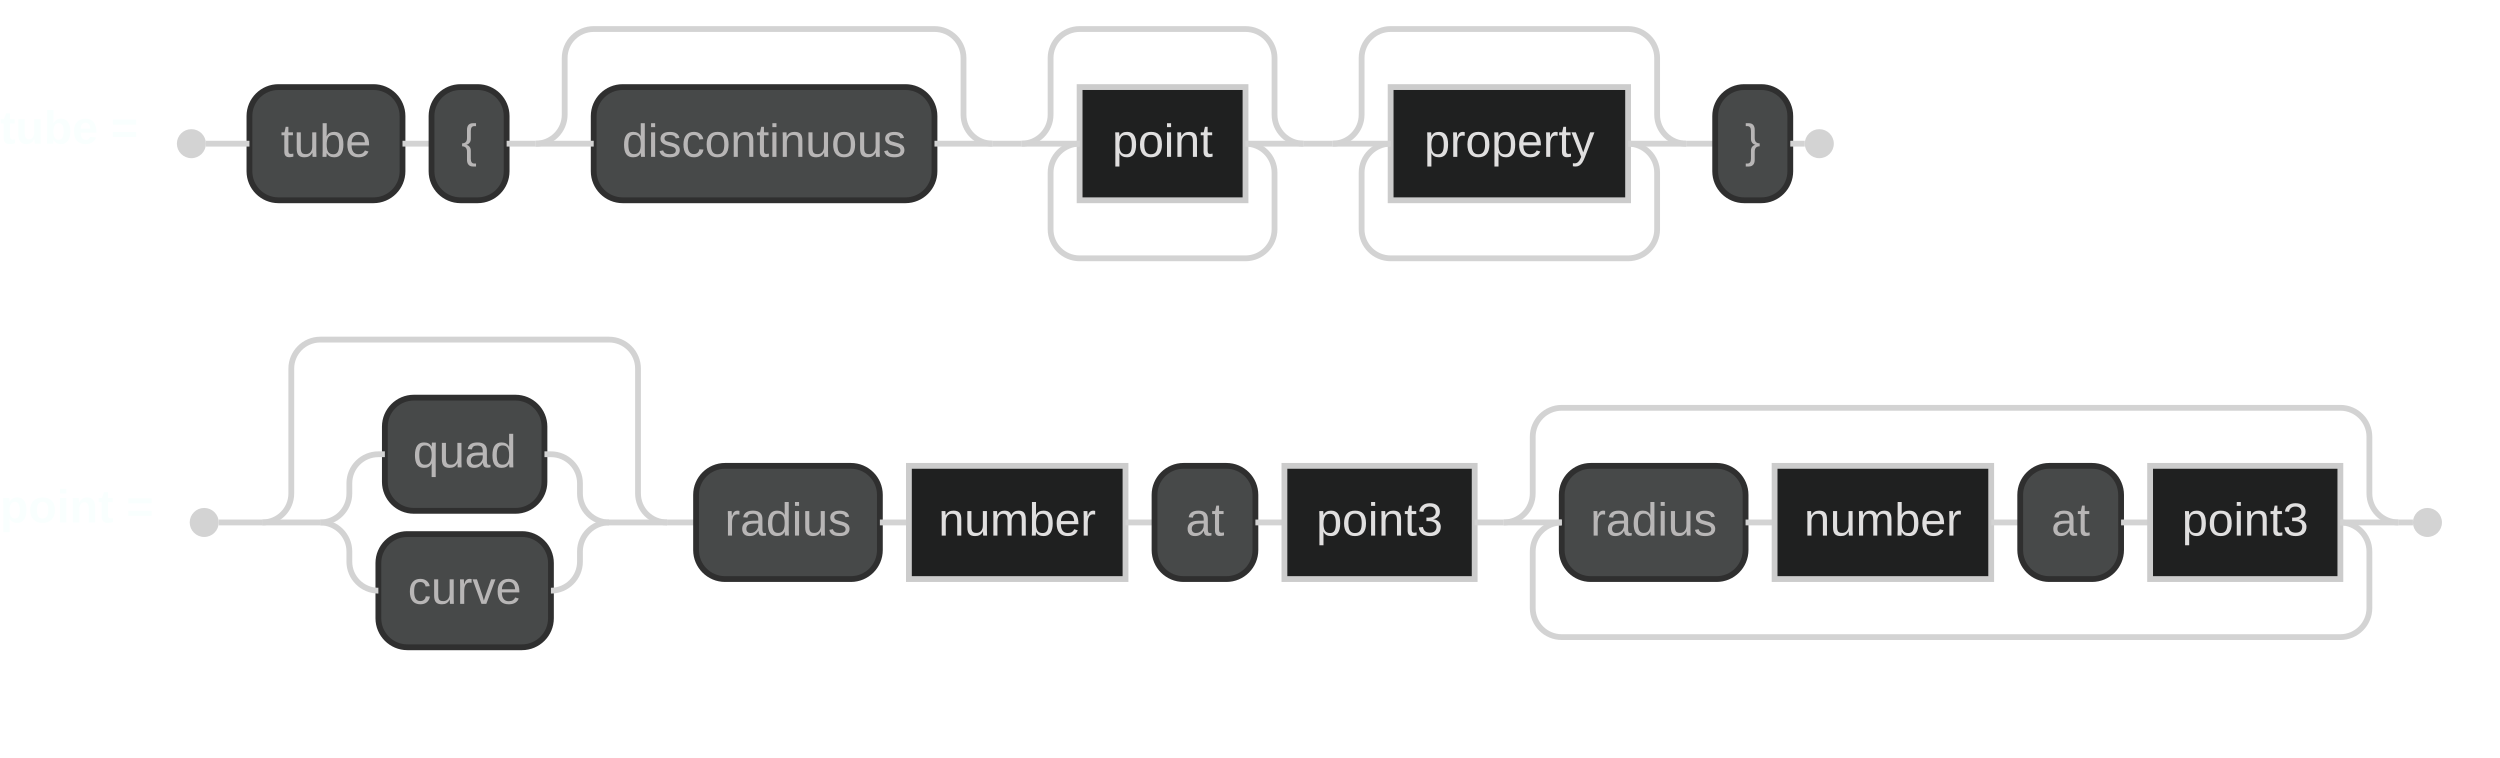
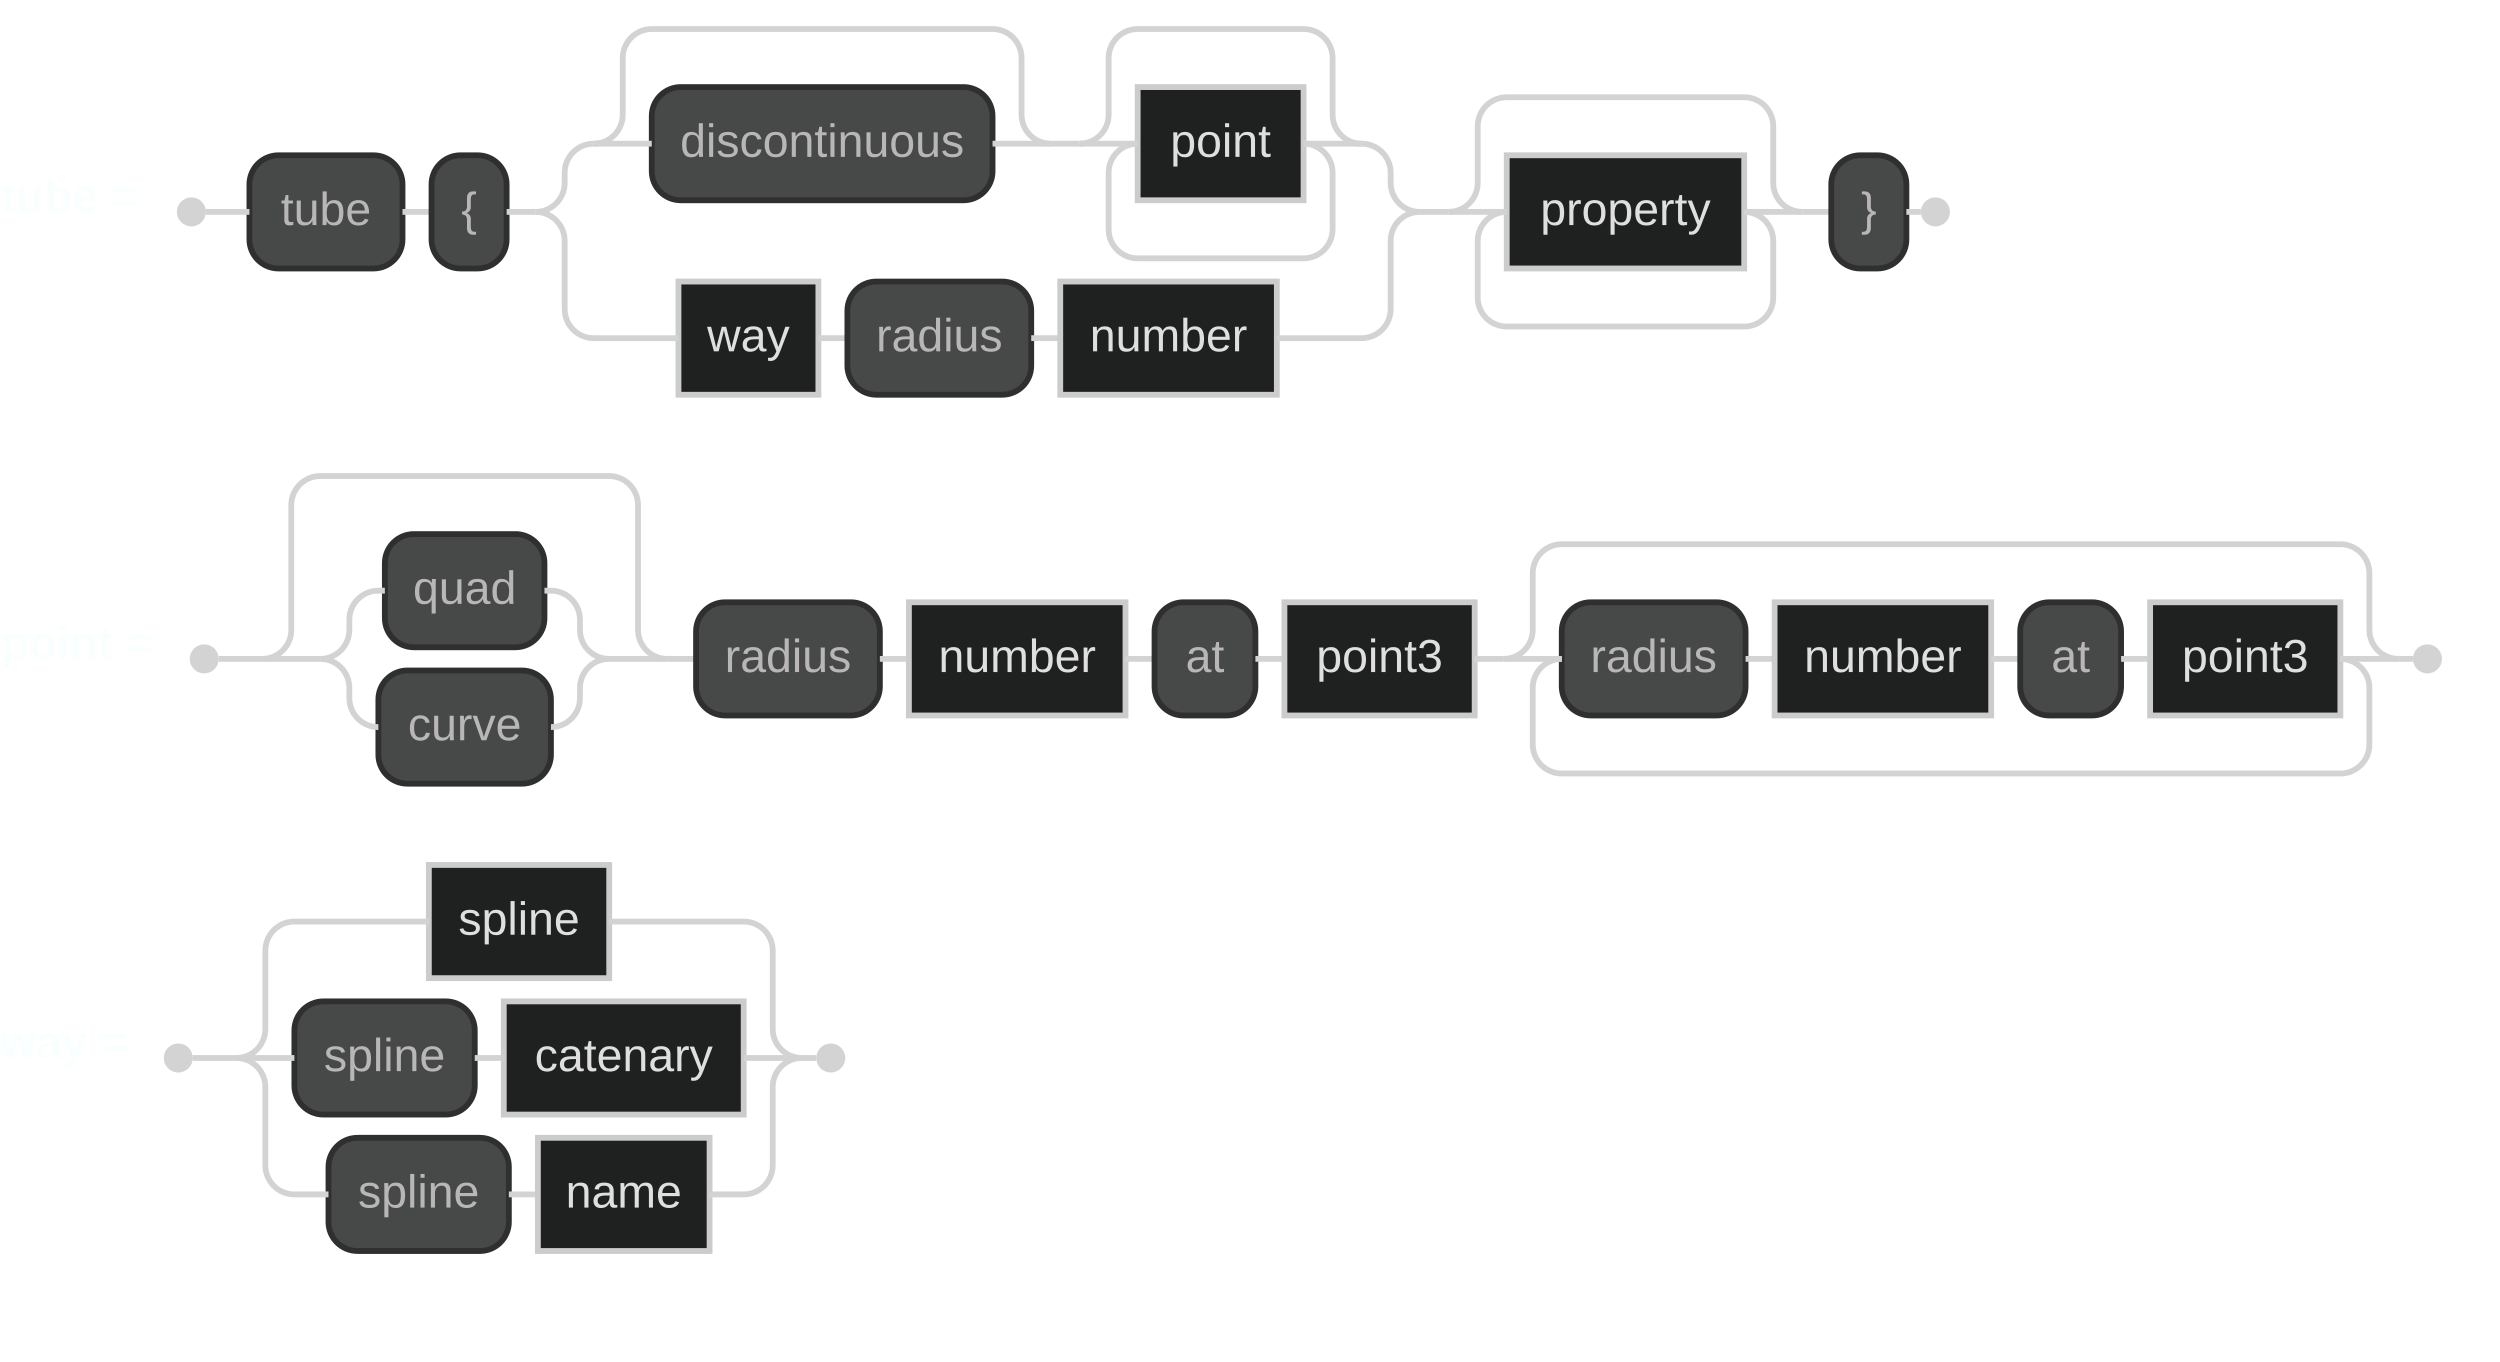
- <svg xmlns="http://www.w3.org/2000/svg" id="my-svg" width="100%" class="railroad-diagram" style="max-width: 861.312px; background-color: transparent;" viewBox="0 0 861.312 261" role="graphics-document document" aria-roledescription="railroadEbnf">
+ <svg xmlns="http://www.w3.org/2000/svg" id="my-svg" width="100%" class="railroad-diagram" style="max-width: 861.312px; background-color: transparent;" viewBox="0 0 861.312 469" role="graphics-document document" aria-roledescription="railroadEbnf">
  <style>#my-svg{font-family:"trebuchet ms",verdana,arial,sans-serif;font-size:16px;fill:#ccc;}@keyframes edge-animation-frame{from{stroke-dashoffset:0;}}@keyframes dash{to{stroke-dashoffset:0;}}#my-svg .edge-animation-slow{stroke-dasharray:9,5!important;stroke-dashoffset:900;animation:dash 50s linear infinite;stroke-linecap:round;}#my-svg .edge-animation-fast{stroke-dasharray:9,5!important;stroke-dashoffset:900;animation:dash 20s linear infinite;stroke-linecap:round;}#my-svg .error-icon{fill:#a44141;}#my-svg .error-text{fill:#ddd;stroke:#ddd;}#my-svg .edge-thickness-normal{stroke-width:1px;}#my-svg .edge-thickness-thick{stroke-width:3.5px;}#my-svg .edge-pattern-solid{stroke-dasharray:0;}#my-svg .edge-thickness-invisible{stroke-width:0;fill:none;}#my-svg .edge-pattern-dashed{stroke-dasharray:3;}#my-svg .edge-pattern-dotted{stroke-dasharray:2;}#my-svg .marker{fill:lightgrey;stroke:lightgrey;}#my-svg .marker.cross{stroke:lightgrey;}#my-svg svg{font-family:"trebuchet ms",verdana,arial,sans-serif;font-size:16px;}#my-svg p{margin:0;}#my-svg .railroad-diagram{font-family:"trebuchet ms",verdana,arial,sans-serif;font-size:16px;}#my-svg .railroad-terminal rect{fill:hsl(180, 1.587%, 28.353%);stroke:hsl(180, 0%, 18.353%);stroke-width:2px;}#my-svg .railroad-terminal text{fill:rgb(183.848, 181.552, 181.552);font-family:"trebuchet ms",verdana,arial,sans-serif;font-size:16px;text-anchor:middle;dominant-baseline:middle;}#my-svg .railroad-nonterminal rect{fill:#1f2020;stroke:#cccccc;stroke-width:2px;}#my-svg .railroad-nonterminal text{fill:#e0dfdf;font-family:"trebuchet ms",verdana,arial,sans-serif;font-size:16px;text-anchor:middle;dominant-baseline:middle;}#my-svg .railroad-line{stroke:lightgrey;stroke-width:2px;fill:none;}#my-svg .railroad-start circle,#my-svg .railroad-end circle{fill:lightgrey;}#my-svg .railroad-comment ellipse{fill:#181818;stroke:hsl(20, 0%, 2.353%);stroke-width:2px;}#my-svg .railroad-comment text{fill:rgb(223, 223.667, 224);font-style:italic;font-family:"trebuchet ms",verdana,arial,sans-serif;font-size:16px;text-anchor:middle;dominant-baseline:middle;}#my-svg .railroad-special rect{fill:hsl(20, 1.587%, 12.353%);stroke:hsl(20, 0%, 2.353%);stroke-width:2px;stroke-dasharray:5,3;}#my-svg .railroad-special text{fill:#e0dfdf;font-family:"trebuchet ms",verdana,arial,sans-serif;font-size:16px;text-anchor:middle;dominant-baseline:middle;}#my-svg .railroad-rule-name{font-weight:bold;fill:#F9FFFE;font-family:"trebuchet ms",verdana,arial,sans-serif;font-size:16px;}#my-svg .node .neo-node{stroke:#ccc;}#my-svg [data-look="neo"].node rect,#my-svg [data-look="neo"].cluster rect,#my-svg [data-look="neo"].node polygon{stroke:url(#my-svg-gradient);filter:drop-shadow( 1px 2px 2px rgba(185,185,185,1));}#my-svg [data-look="neo"].swimlane.cluster rect{filter:none;}#my-svg [data-look="neo"].node path{stroke:url(#my-svg-gradient);stroke-width:1px;}#my-svg [data-look="neo"].node .outer-path{filter:drop-shadow( 1px 2px 2px rgba(185,185,185,1));}#my-svg [data-look="neo"].node .neo-line path{stroke:#ccc;filter:none;}#my-svg [data-look="neo"].node circle{stroke:url(#my-svg-gradient);filter:drop-shadow( 1px 2px 2px rgba(185,185,185,1));}#my-svg [data-look="neo"].node circle .state-start{fill:#000000;}#my-svg [data-look="neo"].icon-shape .icon{fill:url(#my-svg-gradient);filter:drop-shadow( 1px 2px 2px rgba(185,185,185,1));}#my-svg [data-look="neo"].icon-shape .icon-neo path{stroke:url(#my-svg-gradient);filter:drop-shadow( 1px 2px 2px rgba(185,185,185,1));}#my-svg :root{--mermaid-font-family:"trebuchet ms",verdana,arial,sans-serif;}</style>
  <g />
  <g class="railroad-rule" transform="translate(0, 10)">
    <g transform="translate(85.9375, 0)">
      <g class="railroad-sequence">
-         <g class="railroad-terminal" transform="translate(0, 20)">
+         <g class="railroad-terminal" transform="translate(0, 43.5)">
          <rect x="0" y="0" width="52.734" height="39" rx="10" ry="10" />
          <text x="26.367" y="19.5">tube</text>
        </g>
-         <path class="railroad-line" d="M 52.734 39.5 L 62.734 39.5" />
-         <g class="railroad-terminal" transform="translate(62.73438, 20)">
+         <path class="railroad-line" d="M 52.734 63 L 62.734 63" />
+         <g class="railroad-terminal" transform="translate(62.73438, 43.5)">
          <rect x="0" y="0" width="25.875" height="39" rx="10" ry="10" />
          <text x="12.938" y="19.5">{</text>
        </g>
-         <path class="railroad-line" d="M 88.609 39.5 L 98.609 39.5" />
-         <g class="railroad-optional" transform="translate(98.60938, 0)">
-           <g class="railroad-terminal" transform="translate(20, 20)">
-             <rect x="0" y="0" width="117.406" height="39" rx="10" ry="10" />
-             <text x="58.703" y="19.5">discontinuous</text>
-           </g>
-           <path class="railroad-line" d="M 0 39.5 L 20 39.5" />
-           <path class="railroad-line" d="M 137.406 39.5 L 157.406 39.5" />
-           <path class="railroad-line" d="M 0 39.5 A 10 10 0 0 0 10 29.5 L 10 10 A 10 10 0 0 1 20 0 L 137.406 0 A 10 10 0 0 1 147.406 10 L 147.406 29.5 A 10 10 0 0 0 157.406 39.5" />
-         </g>
-         <path class="railroad-line" d="M 256.016 39.5 L 266.016 39.5" />
-         <g class="railroad-repetition" transform="translate(266.0156, 0)">
-           <g class="railroad-nonterminal" transform="translate(20, 20)">
-             <rect x="0" y="0" width="57.156" height="39" />
-             <text x="28.578" y="19.5">point</text>
-           </g>
-           <path class="railroad-line" d="M 0 39.5 L 20 39.5" />
-           <path class="railroad-line" d="M 77.156 39.5 L 97.156 39.5" />
-           <path class="railroad-line" d="M 77.156 39.5 A 10 10 0 0 1 87.156 49.5 L 87.156 69 A 10 10 0 0 1 77.156 79 L 20 79 A 10 10 0 0 1 10 69 L 10 49.5 A 10 10 0 0 1 20 39.5" />
-           <path class="railroad-line" d="M 0 39.5 A 10 10 0 0 0 10 29.5 L 10 10 A 10 10 0 0 1 20 0 L 77.156 0 A 10 10 0 0 1 87.156 10 L 87.156 29.5 A 10 10 0 0 0 97.156 39.5" />
-         </g>
-         <path class="railroad-line" d="M 363.172 39.5 L 373.172 39.5" />
-         <g class="railroad-repetition" transform="translate(373.1719, 0)">
+         <path class="railroad-line" d="M 88.609 63 L 98.609 63" />
+         <g class="railroad-choice" transform="translate(98.60938, 0)">
+           <g class="railroad-sequence" transform="translate(20, 0)">
+             <g class="railroad-optional" transform="translate(0, 0)">
+               <g class="railroad-terminal" transform="translate(20, 20)">
+                 <rect x="0" y="0" width="117.406" height="39" rx="10" ry="10" />
+                 <text x="58.703" y="19.5">discontinuous</text>
+               </g>
+               <path class="railroad-line" d="M 0 39.5 L 20 39.5" />
+               <path class="railroad-line" d="M 137.406 39.5 L 157.406 39.5" />
+               <path class="railroad-line" d="M 0 39.5 A 10 10 0 0 0 10 29.5 L 10 10 A 10 10 0 0 1 20 0 L 137.406 0 A 10 10 0 0 1 147.406 10 L 147.406 29.5 A 10 10 0 0 0 157.406 39.5" />
+             </g>
+             <path class="railroad-line" d="M 157.406 39.5 L 167.406 39.5" />
+             <g class="railroad-repetition" transform="translate(167.4062, 0)">
+               <g class="railroad-nonterminal" transform="translate(20, 20)">
+                 <rect x="0" y="0" width="57.156" height="39" />
+                 <text x="28.578" y="19.5">point</text>
+               </g>
+               <path class="railroad-line" d="M 0 39.5 L 20 39.5" />
+               <path class="railroad-line" d="M 77.156 39.5 L 97.156 39.5" />
+               <path class="railroad-line" d="M 77.156 39.5 A 10 10 0 0 1 87.156 49.5 L 87.156 69 A 10 10 0 0 1 77.156 79 L 20 79 A 10 10 0 0 1 10 69 L 10 49.5 A 10 10 0 0 1 20 39.5" />
+               <path class="railroad-line" d="M 0 39.5 A 10 10 0 0 0 10 29.5 L 10 10 A 10 10 0 0 1 20 0 L 77.156 0 A 10 10 0 0 1 87.156 10 L 87.156 29.5 A 10 10 0 0 0 97.156 39.5" />
+             </g>
+           </g>
+           <path class="railroad-line" d="M 0 63 A 10 10 0 0 0 10 53 L 10 49.5 A 10 10 0 0 1 20 39.5 L 20 39.5" />
+           <path class="railroad-line" d="M 284.562 39.5 L 284.562 39.5 A 10 10 0 0 1 294.562 49.5 L 294.562 53 A 10 10 0 0 0 304.562 63" />
+           <g class="railroad-sequence" transform="translate(49.20312, 87)">
+             <g class="railroad-nonterminal" transform="translate(0, 0)">
+               <rect x="0" y="0" width="48.203" height="39" />
+               <text x="24.102" y="19.5">way</text>
+             </g>
+             <path class="railroad-line" d="M 48.203 19.5 L 58.203 19.5" />
+             <g class="railroad-terminal" transform="translate(58.20312, 0)">
+               <rect x="0" y="0" width="63.328" height="39" rx="10" ry="10" />
+               <text x="31.664" y="19.5">radius</text>
+             </g>
+             <path class="railroad-line" d="M 121.531 19.5 L 131.531 19.5" />
+             <g class="railroad-nonterminal" transform="translate(131.5312, 0)">
+               <rect x="0" y="0" width="74.625" height="39" />
+               <text x="37.312" y="19.5">number</text>
+             </g>
+           </g>
+           <path class="railroad-line" d="M 0 63 A 10 10 0 0 1 10 73 L 10 96.5 A 10 10 0 0 0 20 106.5 L 49.203 106.5" />
+           <path class="railroad-line" d="M 255.359 106.5 L 284.562 106.5 A 10 10 0 0 0 294.562 96.5 L 294.562 73 A 10 10 0 0 1 304.562 63" />
+         </g>
+         <path class="railroad-line" d="M 403.172 63 L 413.172 63" />
+         <g class="railroad-repetition" transform="translate(413.1719, 23.5)">
          <g class="railroad-nonterminal" transform="translate(20, 20)">
            <rect x="0" y="0" width="81.812" height="39" />
            <text x="40.906" y="19.5">property</text>
          </g>
          <path class="railroad-line" d="M 0 39.5 L 20 39.5" />
          <path class="railroad-line" d="M 101.812 39.5 L 121.812 39.5" />
          <path class="railroad-line" d="M 101.812 39.5 A 10 10 0 0 1 111.812 49.5 L 111.812 69 A 10 10 0 0 1 101.812 79 L 20 79 A 10 10 0 0 1 10 69 L 10 49.5 A 10 10 0 0 1 20 39.5" />
          <path class="railroad-line" d="M 0 39.5 A 10 10 0 0 0 10 29.5 L 10 10 A 10 10 0 0 1 20 0 L 101.812 0 A 10 10 0 0 1 111.812 10 L 111.812 29.5 A 10 10 0 0 0 121.812 39.5" />
        </g>
-         <path class="railroad-line" d="M 494.984 39.5 L 504.984 39.5" />
-         <g class="railroad-terminal" transform="translate(504.9844, 20)">
+         <path class="railroad-line" d="M 534.984 63 L 544.984 63" />
+         <g class="railroad-terminal" transform="translate(544.9844, 43.5)">
          <rect x="0" y="0" width="25.875" height="39" rx="10" ry="10" />
          <text x="12.938" y="19.5">}</text>
        </g>
      </g>
    </g>
    <g class="railroad-rule-name-group">
-       <text class="railroad-rule-name" x="0" y="39.5">tube =</text>
+       <text class="railroad-rule-name" x="0" y="63">tube =</text>
    </g>
    <g class="railroad-start">
-       <circle cx="65.938" cy="39.5" r="5" />
+       <circle cx="65.938" cy="63" r="5" />
    </g>
    <g class="railroad-end">
-       <circle cx="626.797" cy="39.5" r="5" />
-     </g>
-     <path class="railroad-line" d="M 70.938 39.5 L 85.938 39.5" />
-     <path class="railroad-line" d="M 616.797 39.5 L 621.797 39.5" />
+       <circle cx="666.797" cy="63" r="5" />
+     </g>
+     <path class="railroad-line" d="M 70.938 63 L 85.938 63" />
+     <path class="railroad-line" d="M 656.797 63 L 661.797 63" />
  </g>
-   <g class="railroad-rule" transform="translate(0, 117)">
+   <g class="railroad-rule" transform="translate(0, 164)">
    <g transform="translate(90.35938, 0)">
      <g class="railroad-sequence">
        <g class="railroad-optional" transform="translate(0, 0)">
          <g class="railroad-choice" transform="translate(20, 20)">
            <g class="railroad-terminal" transform="translate(22.23438, 0)">
              <rect x="0" y="0" width="54.984" height="39" rx="10" ry="10" />
              <text x="27.492" y="19.5">quad</text>
            </g>
            <path class="railroad-line" d="M 0 43 A 10 10 0 0 0 10 33 L 10 29.5 A 10 10 0 0 1 20 19.5 L 22.234 19.5" />
            <path class="railroad-line" d="M 77.219 19.5 L 79.453 19.5 A 10 10 0 0 1 89.453 29.5 L 89.453 33 A 10 10 0 0 0 99.453 43" />
            <g class="railroad-terminal" transform="translate(20, 47)">
              <rect x="0" y="0" width="59.453" height="39" rx="10" ry="10" />
              <text x="29.727" y="19.5">curve</text>
            </g>
            <path class="railroad-line" d="M 0 43 A 10 10 0 0 1 10 53 L 10 56.5 A 10 10 0 0 0 20 66.5 L 20 66.5" />
            <path class="railroad-line" d="M 79.453 66.5 L 79.453 66.5 A 10 10 0 0 0 89.453 56.5 L 89.453 53 A 10 10 0 0 1 99.453 43" />
          </g>
          <path class="railroad-line" d="M 0 63 L 20 63" />
          <path class="railroad-line" d="M 119.453 63 L 139.453 63" />
          <path class="railroad-line" d="M 0 63 A 10 10 0 0 0 10 53 L 10 10 A 10 10 0 0 1 20 0 L 119.453 0 A 10 10 0 0 1 129.453 10 L 129.453 53 A 10 10 0 0 0 139.453 63" />
        </g>
        <path class="railroad-line" d="M 139.453 63 L 149.453 63" />
        <g class="railroad-terminal" transform="translate(149.4531, 43.5)">
          <rect x="0" y="0" width="63.328" height="39" rx="10" ry="10" />
          <text x="31.664" y="19.5">radius</text>
        </g>
        <path class="railroad-line" d="M 212.781 63 L 222.781 63" />
        <g class="railroad-nonterminal" transform="translate(222.7812, 43.5)">
          <rect x="0" y="0" width="74.625" height="39" />
          <text x="37.312" y="19.5">number</text>
        </g>
        <path class="railroad-line" d="M 297.406 63 L 307.406 63" />
        <g class="railroad-terminal" transform="translate(307.4062, 43.5)">
          <rect x="0" y="0" width="34.75" height="39" rx="10" ry="10" />
          <text x="17.375" y="19.5">at</text>
        </g>
        <path class="railroad-line" d="M 342.156 63 L 352.156 63" />
        <g class="railroad-nonterminal" transform="translate(352.1562, 43.5)">
          <rect x="0" y="0" width="65.547" height="39" />
          <text x="32.773" y="19.5">point3</text>
        </g>
        <path class="railroad-line" d="M 417.703 63 L 427.703 63" />
        <g class="railroad-repetition" transform="translate(427.7031, 23.5)">
          <g class="railroad-sequence" transform="translate(20, 20)">
            <g class="railroad-terminal" transform="translate(0, 0)">
              <rect x="0" y="0" width="63.328" height="39" rx="10" ry="10" />
              <text x="31.664" y="19.5">radius</text>
            </g>
            <path class="railroad-line" d="M 63.328 19.5 L 73.328 19.5" />
            <g class="railroad-nonterminal" transform="translate(73.32812, 0)">
              <rect x="0" y="0" width="74.625" height="39" />
              <text x="37.312" y="19.5">number</text>
            </g>
            <path class="railroad-line" d="M 147.953 19.5 L 157.953 19.5" />
            <g class="railroad-terminal" transform="translate(157.9531, 0)">
              <rect x="0" y="0" width="34.75" height="39" rx="10" ry="10" />
              <text x="17.375" y="19.5">at</text>
            </g>
            <path class="railroad-line" d="M 192.703 19.5 L 202.703 19.5" />
            <g class="railroad-nonterminal" transform="translate(202.7031, 0)">
              <rect x="0" y="0" width="65.547" height="39" />
              <text x="32.773" y="19.5">point3</text>
            </g>
          </g>
          <path class="railroad-line" d="M 0 39.5 L 20 39.5" />
          <path class="railroad-line" d="M 288.25 39.5 L 308.25 39.5" />
          <path class="railroad-line" d="M 288.25 39.5 A 10 10 0 0 1 298.25 49.5 L 298.25 69 A 10 10 0 0 1 288.25 79 L 20 79 A 10 10 0 0 1 10 69 L 10 49.5 A 10 10 0 0 1 20 39.5" />
          <path class="railroad-line" d="M 0 39.5 A 10 10 0 0 0 10 29.5 L 10 10 A 10 10 0 0 1 20 0 L 288.25 0 A 10 10 0 0 1 298.25 10 L 298.25 29.5 A 10 10 0 0 0 308.25 39.5" />
        </g>
      </g>
    </g>
    <g class="railroad-rule-name-group">
      <text class="railroad-rule-name" x="0" y="63">point =</text>
    </g>
    <g class="railroad-start">
      <circle cx="70.359" cy="63" r="5" />
    </g>
    <g class="railroad-end">
      <circle cx="836.312" cy="63" r="5" />
    </g>
    <path class="railroad-line" d="M 75.359 63 L 90.359 63" />
    <path class="railroad-line" d="M 826.312 63 L 831.312 63" />
  </g>
+   <g class="railroad-rule" transform="translate(0, 298)">
+     <g transform="translate(81.42188, 0)">
+       <g class="railroad-choice">
+         <g class="railroad-nonterminal" transform="translate(66.32812, 0)">
+           <rect x="0" y="0" width="62.141" height="39" />
+           <text x="31.07" y="19.5">spline</text>
+         </g>
+         <path class="railroad-line" d="M 0 66.5 A 10 10 0 0 0 10 56.5 L 10 29.5 A 10 10 0 0 1 20 19.5 L 66.328 19.5" />
+         <path class="railroad-line" d="M 128.469 19.5 L 174.797 19.5 A 10 10 0 0 1 184.797 29.5 L 184.797 56.5 A 10 10 0 0 0 194.797 66.5" />
+         <g class="railroad-sequence" transform="translate(20, 47)">
+           <g class="railroad-terminal" transform="translate(0, 0)">
+             <rect x="0" y="0" width="62.141" height="39" rx="10" ry="10" />
+             <text x="31.07" y="19.5">spline</text>
+           </g>
+           <path class="railroad-line" d="M 62.141 19.5 L 72.141 19.5" />
+           <g class="railroad-nonterminal" transform="translate(72.14062, 0)">
+             <rect x="0" y="0" width="82.656" height="39" />
+             <text x="41.328" y="19.5">catenary</text>
+           </g>
+         </g>
+         <path class="railroad-line" d="M 0 66.5 L 20 66.5" />
+         <path class="railroad-line" d="M 174.797 66.5 L 194.797 66.5" />
+         <g class="railroad-sequence" transform="translate(31.75, 94)">
+           <g class="railroad-terminal" transform="translate(0, 0)">
+             <rect x="0" y="0" width="62.141" height="39" rx="10" ry="10" />
+             <text x="31.07" y="19.5">spline</text>
+           </g>
+           <path class="railroad-line" d="M 62.141 19.5 L 72.141 19.5" />
+           <g class="railroad-nonterminal" transform="translate(72.14062, 0)">
+             <rect x="0" y="0" width="59.156" height="39" />
+             <text x="29.578" y="19.5">name</text>
+           </g>
+         </g>
+         <path class="railroad-line" d="M 0 66.5 A 10 10 0 0 1 10 76.5 L 10 103.5 A 10 10 0 0 0 20 113.5 L 31.75 113.5" />
+         <path class="railroad-line" d="M 163.047 113.5 L 174.797 113.5 A 10 10 0 0 0 184.797 103.5 L 184.797 76.5 A 10 10 0 0 1 194.797 66.5" />
+       </g>
+     </g>
+     <g class="railroad-rule-name-group">
+       <text class="railroad-rule-name" x="0" y="66.5">way =</text>
+     </g>
+     <g class="railroad-start">
+       <circle cx="61.422" cy="66.5" r="5" />
+     </g>
+     <g class="railroad-end">
+       <circle cx="286.219" cy="66.5" r="5" />
+     </g>
+     <path class="railroad-line" d="M 66.422 66.5 L 81.422 66.5" />
+     <path class="railroad-line" d="M 276.219 66.5 L 281.219 66.5" />
+   </g>
</svg>
